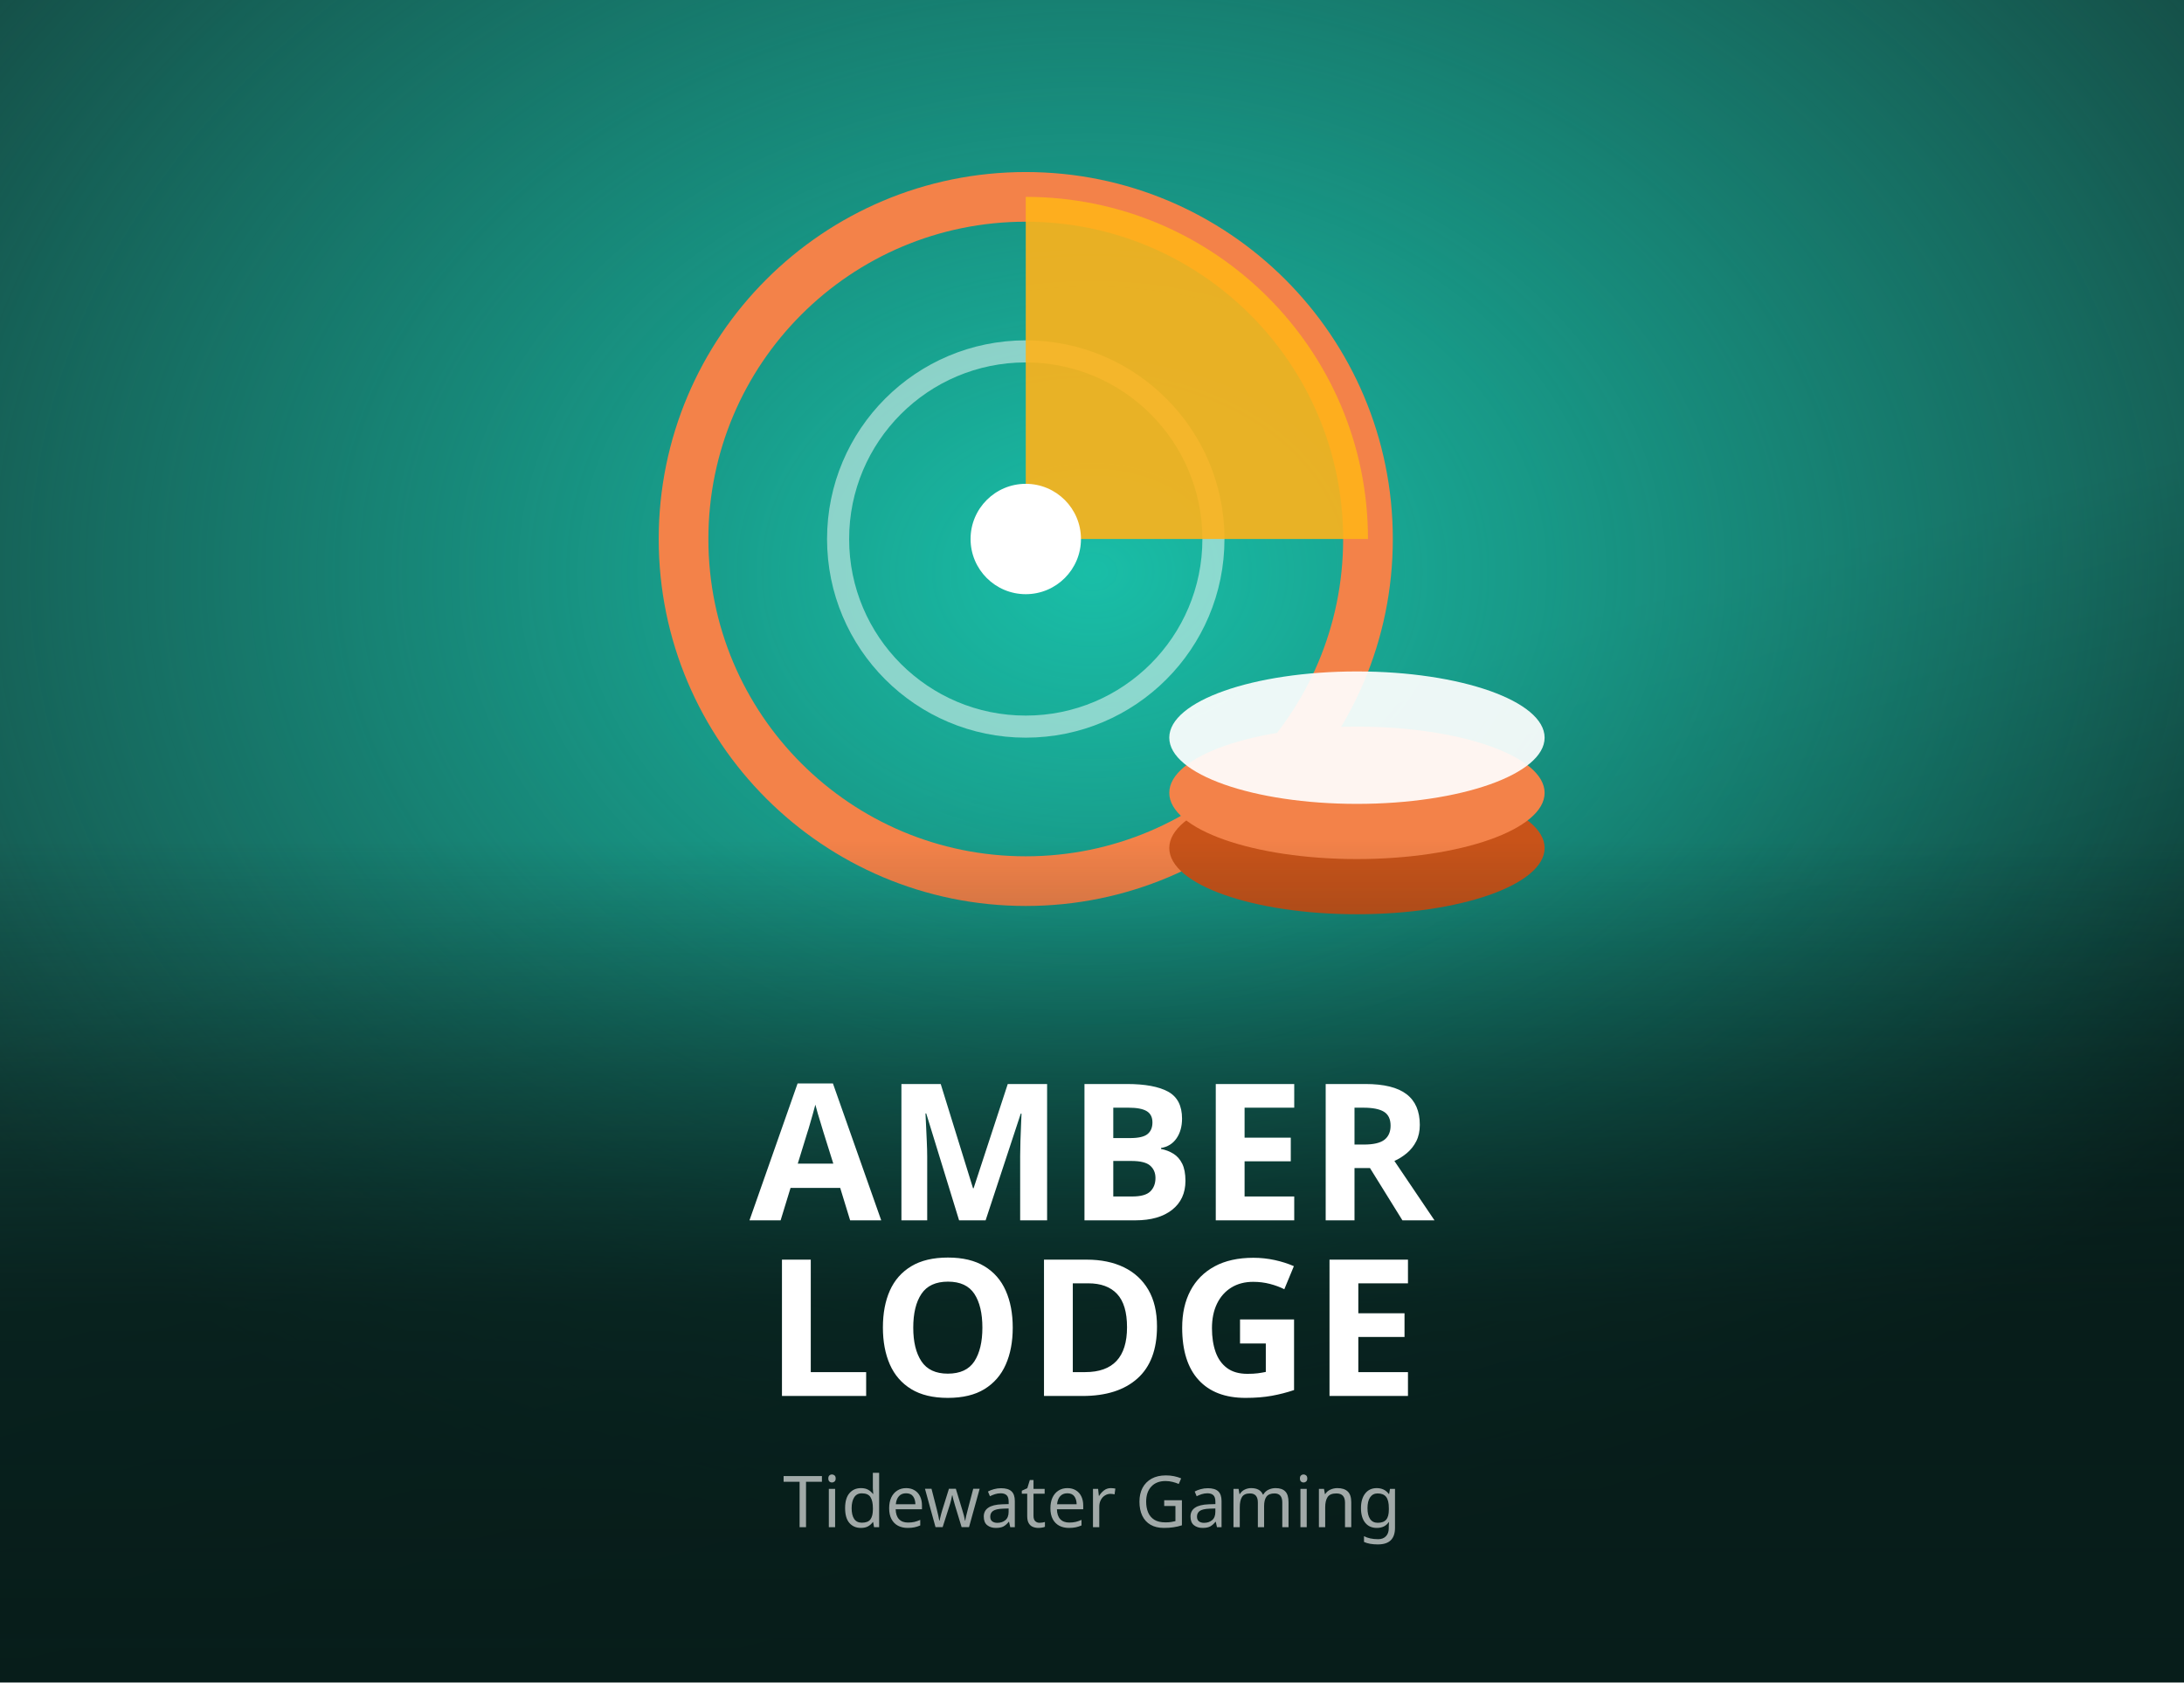
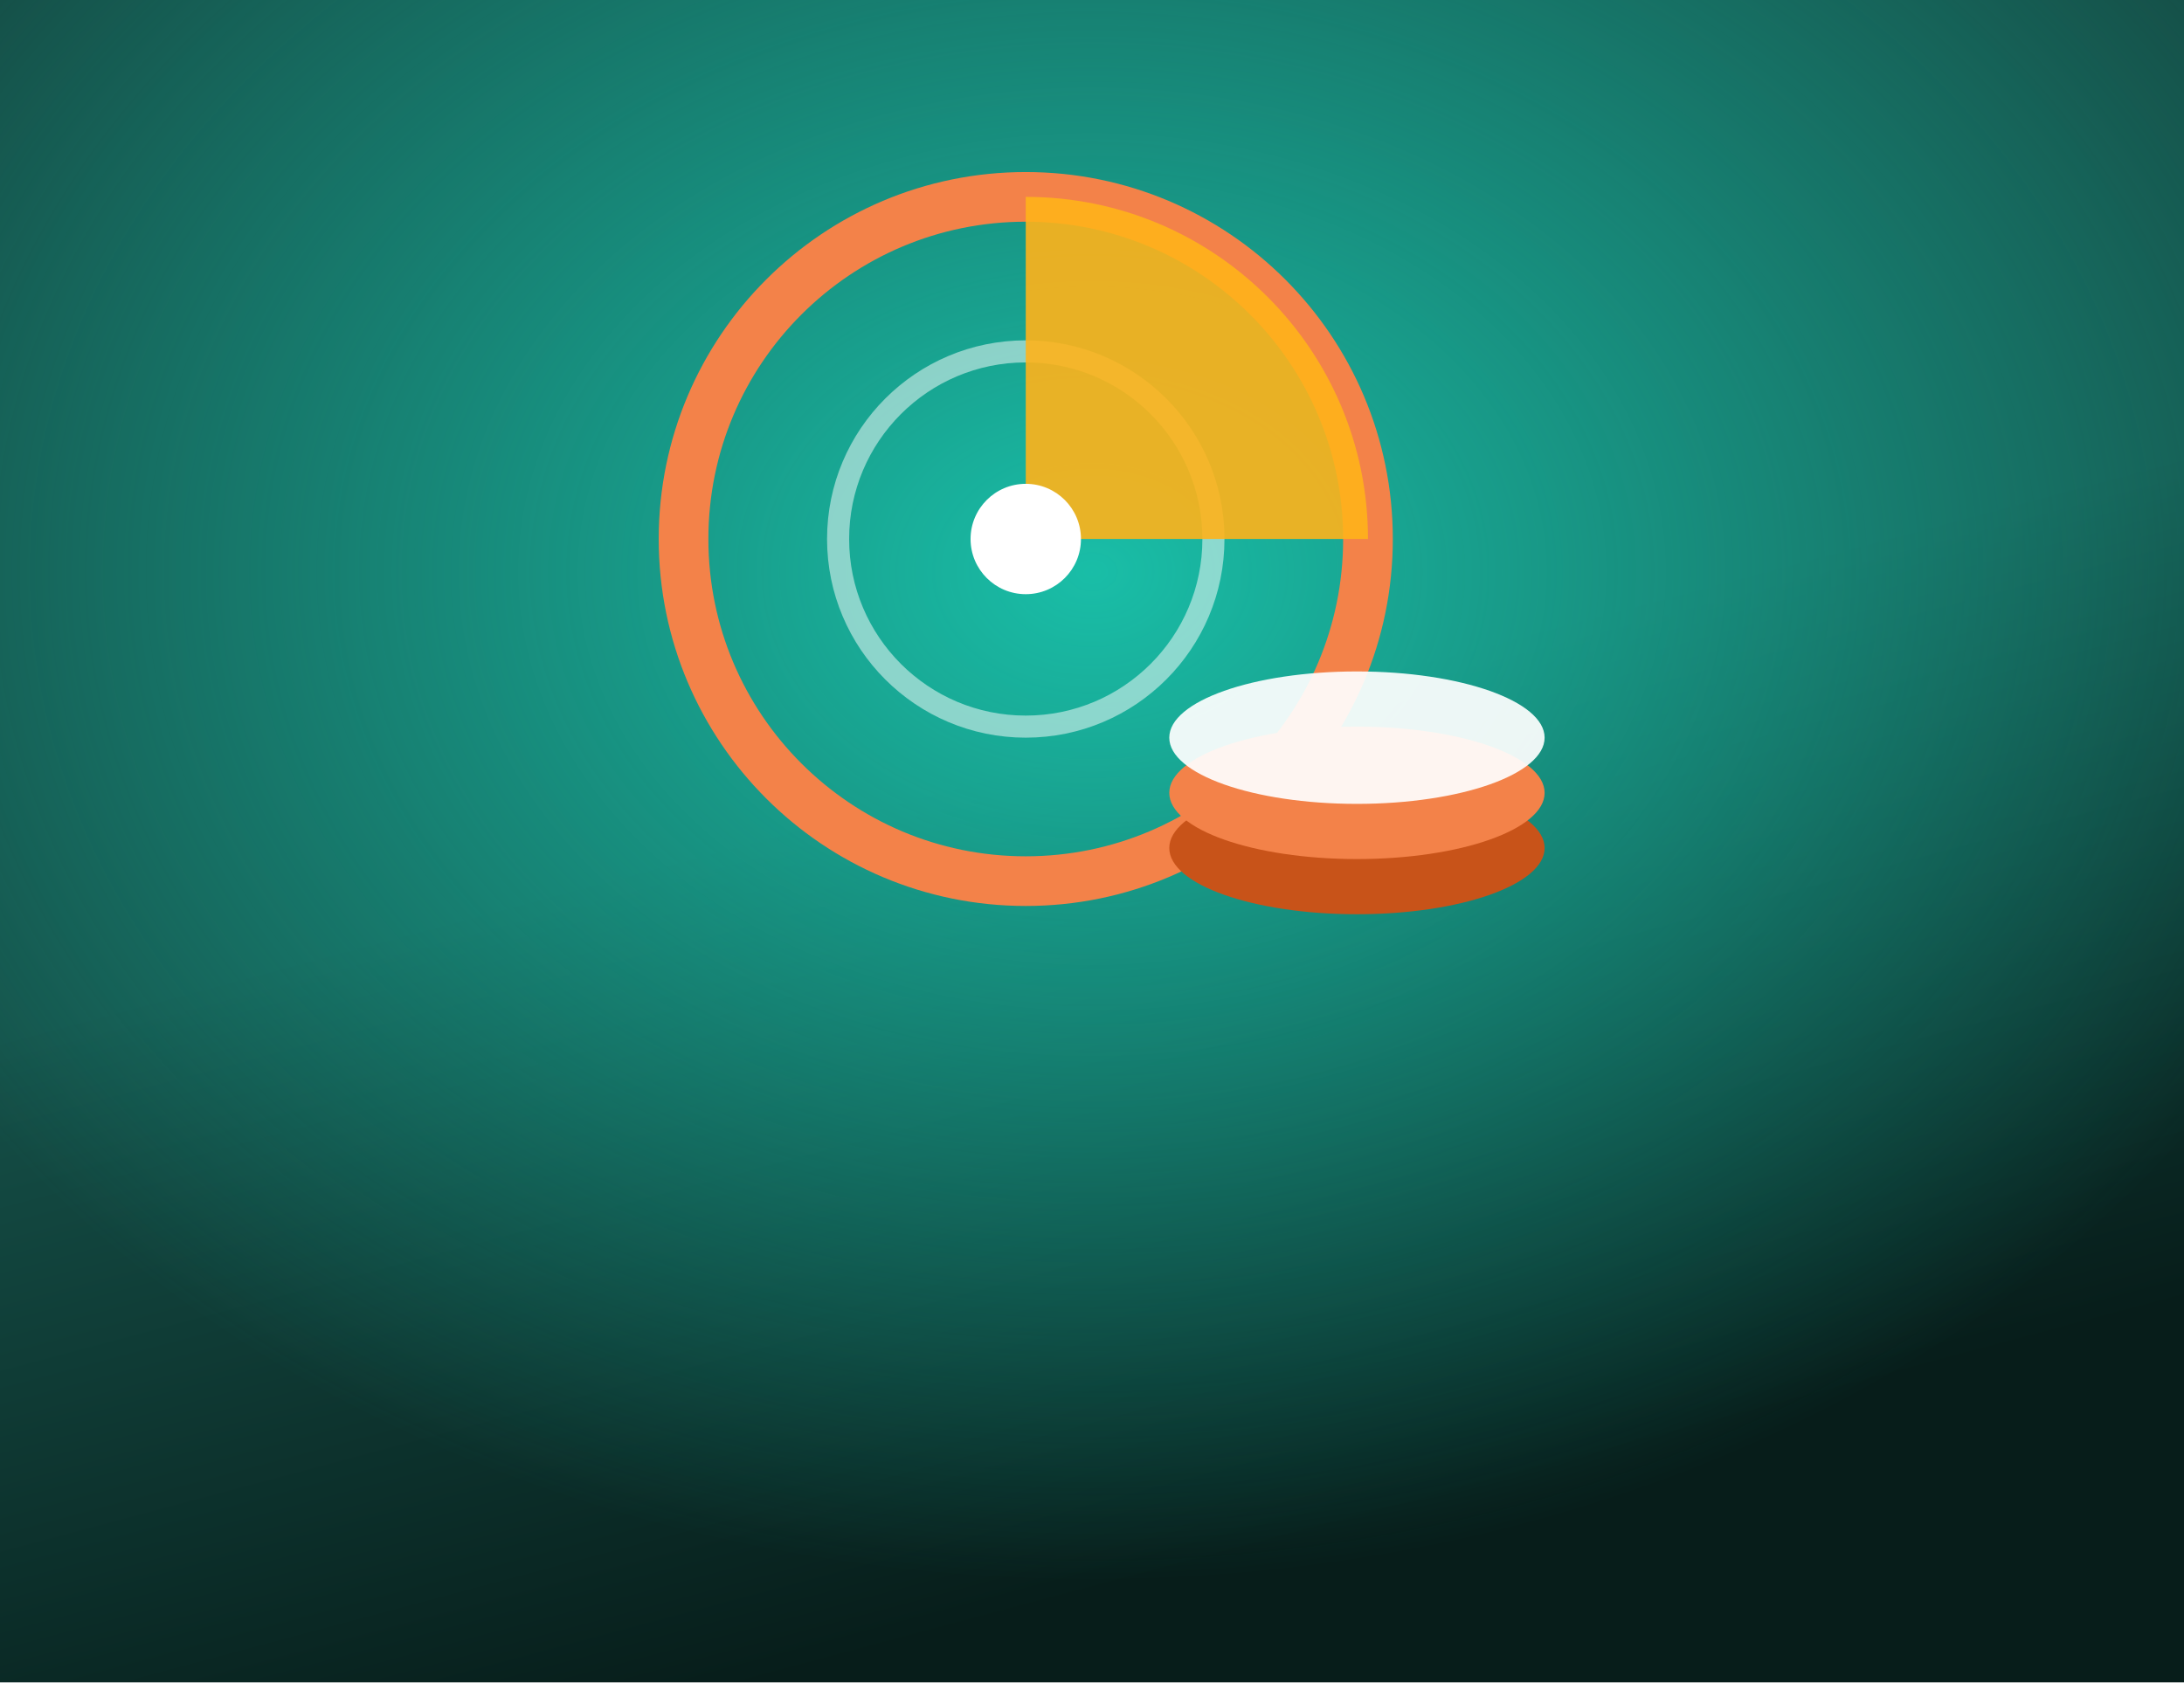
- <svg xmlns="http://www.w3.org/2000/svg" viewBox="0 0 732 564" width="732" height="564" role="img" aria-label="Amber Lodge">
+ <svg xmlns="http://www.w3.org/2000/svg" viewBox="0 0 732 564" width="732" height="564" role="img" aria-label="Amber Lodge by Tidewater Gaming">
  <defs>
    <linearGradient id="bg" x1="0" y1="0" x2="0.35" y2="1">
      <stop offset="0" stop-color="hsl(172 58% 20%)" />
      <stop offset="0.55" stop-color="hsl(172 58% 20%)" />
      <stop offset="1" stop-color="hsl(172 62% 7%)" />
    </linearGradient>
    <radialGradient id="glow" cx="0.5" cy="0.34" r="0.6">
      <stop offset="0" stop-color="hsl(172 78% 46%)" stop-opacity="0.85" />
      <stop offset="1" stop-color="hsl(172 78% 46%)" stop-opacity="0" />
    </radialGradient>
-     <linearGradient id="foot" x1="0" y1="0" x2="0" y2="1">
-       <stop offset="0" stop-color="hsl(172 62% 7%)" stop-opacity="0" />
-       <stop offset="0.55" stop-color="hsl(172 62% 7%)" stop-opacity="0.85" />
-       <stop offset="1" stop-color="hsl(172 62% 7%)" />
-     </linearGradient>
  </defs>
  <rect width="732" height="564" fill="url(#bg)" />
  <rect width="732" height="564" fill="url(#glow)" />
  <path d="M-302 -244v4M-304 -242h4" stroke="#fff" stroke-width="2.5" stroke-linecap="round" opacity="0.13" />
  <path d="M-367 -218v4M-369 -216h4" stroke="#fff" stroke-width="2.5" stroke-linecap="round" opacity="0.14" />
  <path d="M-375 -17v0M-375 -17h0" stroke="#fff" stroke-width="2.5" stroke-linecap="round" opacity="0.14" />
  <path d="M-549 -119v10M-554 -114h10" stroke="#fff" stroke-width="2.5" stroke-linecap="round" opacity="0.14" />
  <path d="M-138 -79v6M-141 -76h6" stroke="#fff" stroke-width="2.5" stroke-linecap="round" opacity="-0.01" />
  <g transform="translate(181.0 6.8) scale(1.85)">
    <circle cx="88" cy="94" r="62" fill="none" stroke="hsl(20 88% 62%)" stroke-width="9" />
    <circle cx="88" cy="94" r="34" fill="none" stroke="#fff" stroke-width="4" opacity="0.5" />
    <path d="M88 32 A62 62 0 0 1 150 94 L88 94 Z" fill="#FFB319" opacity="0.9" />
    <circle cx="88" cy="94" r="10" fill="#fff" />
    <g>
      <ellipse cx="148" cy="150" rx="34" ry="12" fill="hsl(20 78% 44%)" />
      <ellipse cx="148" cy="140" rx="34" ry="12" fill="hsl(20 88% 62%)" />
      <ellipse cx="148" cy="130" rx="34" ry="12" fill="#fff" opacity="0.92" />
    </g>
  </g>
-   <rect y="282" width="732" height="282" fill="url(#foot)" />
-   <text x="366" y="409.12" text-anchor="middle" font-family="'Space Grotesk',system-ui,sans-serif" font-size="64" font-weight="700" letter-spacing="1" fill="#fff">AMBER</text>
-   <text x="366" y="468" text-anchor="middle" font-family="'Space Grotesk',system-ui,sans-serif" font-size="64" font-weight="700" letter-spacing="1" fill="#fff">LODGE</text>
-   <text x="366" y="512" text-anchor="middle" font-family="'DM Sans',system-ui,sans-serif" font-size="24" font-weight="500" fill="#fff" opacity="0.62">Tidewater Gaming</text>
</svg>
